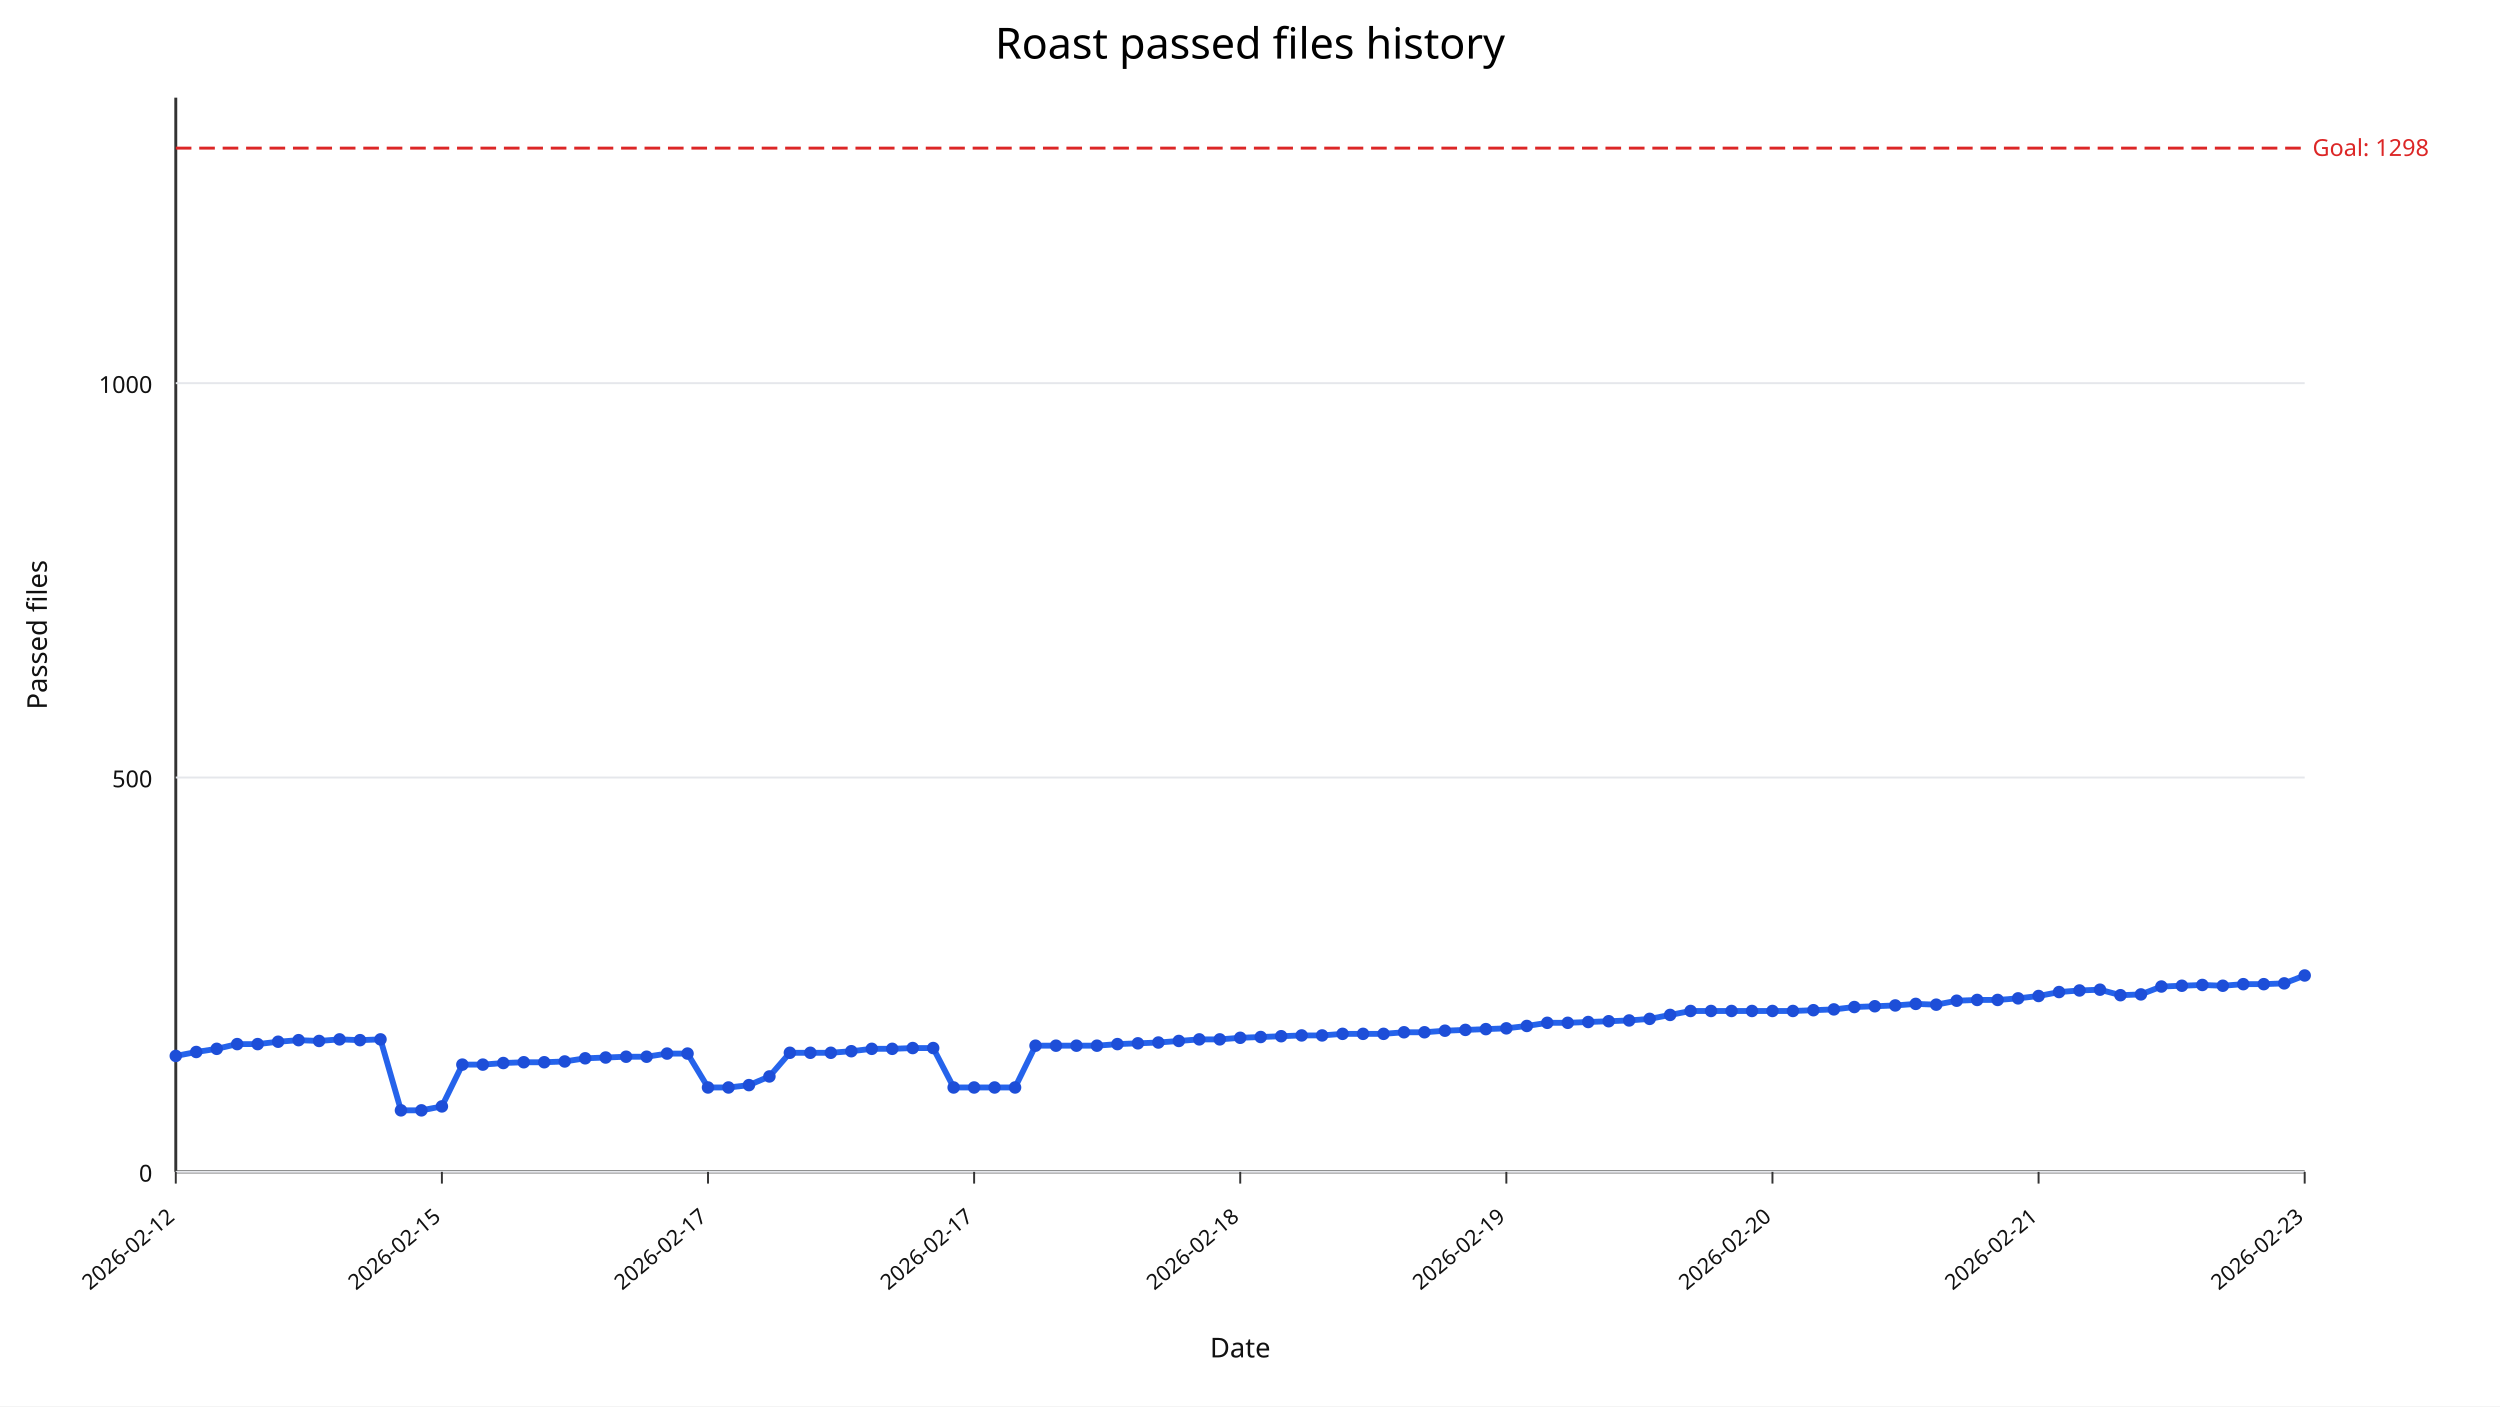
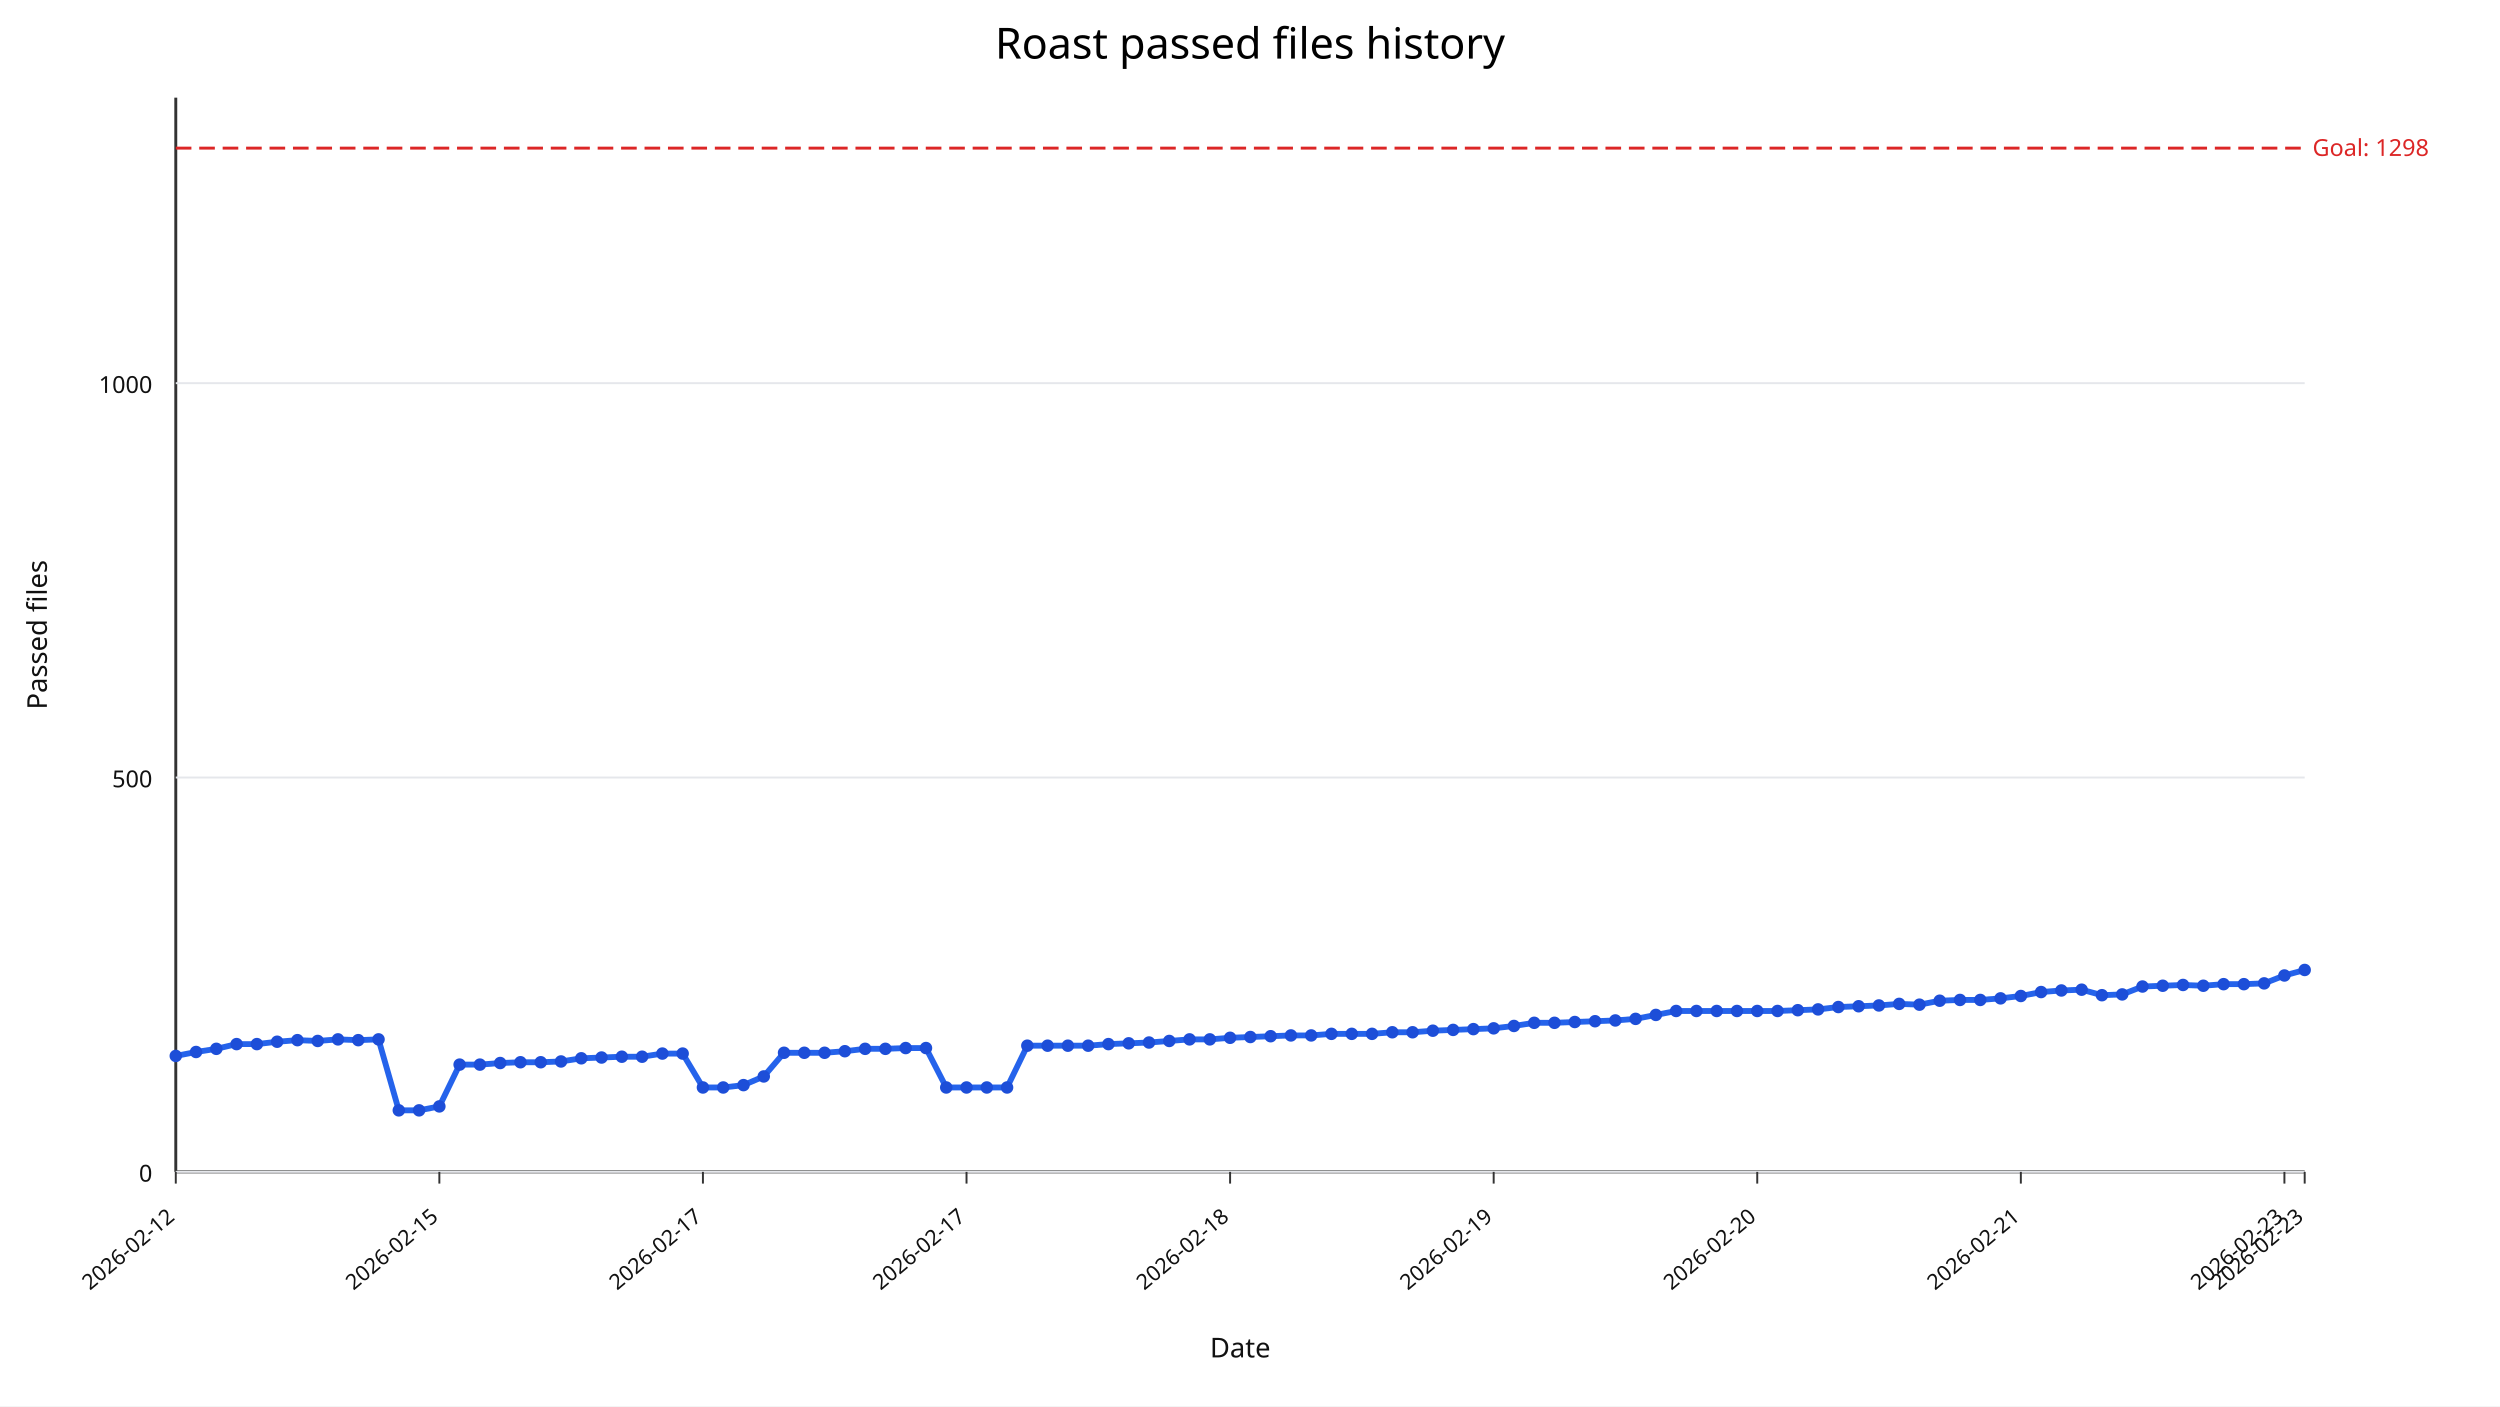
<svg xmlns="http://www.w3.org/2000/svg" width="1280" height="720" viewBox="0 0 1280 720">
  <rect width="100%" height="100%" fill="#ffffff" />
  <text x="640" y="30" text-anchor="middle" font-size="22" font-family="sans-serif">Roast passed files history</text>
  <line x1="90" y1="600" x2="1180" y2="600" stroke="#333" stroke-width="1.5" />
  <line x1="90" y1="50" x2="90" y2="600" stroke="#333" stroke-width="1.5" />
  <line x1="90" y1="600.00" x2="1180" y2="600.00" stroke="#e5e7eb" stroke-width="1" />
  <text x="78" y="605.00" text-anchor="end" font-size="12" fill="#111" font-family="sans-serif">0</text>
  <line x1="90" y1="398.09" x2="1180" y2="398.09" stroke="#e5e7eb" stroke-width="1" />
  <text x="78" y="403.09" text-anchor="end" font-size="12" fill="#111" font-family="sans-serif">500</text>
  <line x1="90" y1="196.18" x2="1180" y2="196.18" stroke="#e5e7eb" stroke-width="1" />
  <text x="78" y="201.18" text-anchor="end" font-size="12" fill="#111" font-family="sans-serif">1000</text>
  <line x1="90.00" y1="600" x2="90.00" y2="606" stroke="#333" stroke-width="1" />
  <text x="90.00" y="624" text-anchor="end" font-size="11" fill="#111" transform="rotate(-40 90.00,624)" font-family="sans-serif">2026-02-12</text>
-   <line x1="226.25" y1="600" x2="226.25" y2="606" stroke="#333" stroke-width="1" />
-   <text x="226.25" y="624" text-anchor="end" font-size="11" fill="#111" transform="rotate(-40 226.25,624)" font-family="sans-serif">2026-02-15</text>
-   <line x1="362.50" y1="600" x2="362.50" y2="606" stroke="#333" stroke-width="1" />
-   <text x="362.50" y="624" text-anchor="end" font-size="11" fill="#111" transform="rotate(-40 362.50,624)" font-family="sans-serif">2026-02-17</text>
-   <line x1="498.75" y1="600" x2="498.75" y2="606" stroke="#333" stroke-width="1" />
-   <text x="498.75" y="624" text-anchor="end" font-size="11" fill="#111" transform="rotate(-40 498.75,624)" font-family="sans-serif">2026-02-17</text>
-   <line x1="635.00" y1="600" x2="635.00" y2="606" stroke="#333" stroke-width="1" />
-   <text x="635.00" y="624" text-anchor="end" font-size="11" fill="#111" transform="rotate(-40 635.00,624)" font-family="sans-serif">2026-02-18</text>
-   <line x1="771.25" y1="600" x2="771.25" y2="606" stroke="#333" stroke-width="1" />
-   <text x="771.25" y="624" text-anchor="end" font-size="11" fill="#111" transform="rotate(-40 771.25,624)" font-family="sans-serif">2026-02-19</text>
-   <line x1="907.50" y1="600" x2="907.50" y2="606" stroke="#333" stroke-width="1" />
-   <text x="907.50" y="624" text-anchor="end" font-size="11" fill="#111" transform="rotate(-40 907.50,624)" font-family="sans-serif">2026-02-20</text>
-   <line x1="1043.75" y1="600" x2="1043.75" y2="606" stroke="#333" stroke-width="1" />
-   <text x="1043.75" y="624" text-anchor="end" font-size="11" fill="#111" transform="rotate(-40 1043.75,624)" font-family="sans-serif">2026-02-21</text>
+   <line x1="224.95" y1="600" x2="224.95" y2="606" stroke="#333" stroke-width="1" />
+   <text x="224.95" y="624" text-anchor="end" font-size="11" fill="#111" transform="rotate(-40 224.95,624)" font-family="sans-serif">2026-02-15</text>
+   <line x1="359.90" y1="600" x2="359.90" y2="606" stroke="#333" stroke-width="1" />
+   <text x="359.90" y="624" text-anchor="end" font-size="11" fill="#111" transform="rotate(-40 359.90,624)" font-family="sans-serif">2026-02-17</text>
+   <line x1="494.86" y1="600" x2="494.86" y2="606" stroke="#333" stroke-width="1" />
+   <text x="494.86" y="624" text-anchor="end" font-size="11" fill="#111" transform="rotate(-40 494.86,624)" font-family="sans-serif">2026-02-17</text>
+   <line x1="629.81" y1="600" x2="629.81" y2="606" stroke="#333" stroke-width="1" />
+   <text x="629.81" y="624" text-anchor="end" font-size="11" fill="#111" transform="rotate(-40 629.81,624)" font-family="sans-serif">2026-02-18</text>
+   <line x1="764.76" y1="600" x2="764.76" y2="606" stroke="#333" stroke-width="1" />
+   <text x="764.76" y="624" text-anchor="end" font-size="11" fill="#111" transform="rotate(-40 764.76,624)" font-family="sans-serif">2026-02-19</text>
+   <line x1="899.71" y1="600" x2="899.71" y2="606" stroke="#333" stroke-width="1" />
+   <text x="899.71" y="624" text-anchor="end" font-size="11" fill="#111" transform="rotate(-40 899.71,624)" font-family="sans-serif">2026-02-20</text>
+   <line x1="1034.67" y1="600" x2="1034.67" y2="606" stroke="#333" stroke-width="1" />
+   <text x="1034.67" y="624" text-anchor="end" font-size="11" fill="#111" transform="rotate(-40 1034.67,624)" font-family="sans-serif">2026-02-21</text>
+   <line x1="1169.62" y1="600" x2="1169.62" y2="606" stroke="#333" stroke-width="1" />
+   <text x="1169.62" y="624" text-anchor="end" font-size="11" fill="#111" transform="rotate(-40 1169.62,624)" font-family="sans-serif">2026-02-23</text>
  <line x1="1180.00" y1="600" x2="1180.00" y2="606" stroke="#333" stroke-width="1" />
  <text x="1180.00" y="624" text-anchor="end" font-size="11" fill="#111" transform="rotate(-40 1180.00,624)" font-family="sans-serif">2026-02-23</text>
  <line x1="90" y1="75.84" x2="1180" y2="75.84" stroke="#dc2626" stroke-width="1.5" stroke-dasharray="8,4" />
  <text x="1184" y="79.84" font-size="12" fill="#dc2626" font-family="sans-serif">Goal: 1298</text>
-   <polyline fill="none" stroke="#2563eb" stroke-width="3" points="90.00,540.64 100.48,538.62 110.96,537.00 121.44,534.58 131.92,534.58 142.40,533.37 152.88,532.56 163.37,532.97 173.85,532.16 184.33,532.56 194.81,532.16 205.29,568.50 215.77,568.50 226.25,566.48 236.73,545.08 247.21,545.08 257.69,544.27 268.17,543.87 278.65,543.87 289.13,543.47 299.62,541.85 310.10,541.45 320.58,541.04 331.06,541.04 341.54,539.43 352.02,539.43 362.50,556.79 372.98,556.79 383.46,555.58 393.94,551.14 404.42,539.02 414.90,539.02 425.38,539.02 435.87,538.22 446.35,537.00 456.83,537.00 467.31,536.60 477.79,536.60 488.27,556.79 498.75,556.79 509.23,556.79 519.71,556.79 530.19,535.39 540.67,535.39 551.15,535.39 561.63,535.39 572.12,534.58 582.60,534.18 593.08,533.77 603.56,532.97 614.04,532.16 624.52,532.16 635.00,531.35 645.48,530.95 655.96,530.54 666.44,530.14 676.92,530.14 687.40,529.33 697.88,529.33 708.37,529.33 718.85,528.52 729.33,528.52 739.81,527.72 750.29,527.31 760.77,526.91 771.25,526.51 781.73,525.29 792.21,523.68 802.69,523.68 813.17,523.27 823.65,522.87 834.13,522.47 844.62,521.66 855.10,519.64 865.58,517.62 876.06,517.62 886.54,517.62 897.02,517.62 907.50,517.62 917.98,517.62 928.46,517.22 938.94,516.81 949.42,515.60 959.90,515.20 970.38,514.79 980.87,513.99 991.35,514.39 1001.83,512.37 1012.31,511.97 1022.79,511.97 1033.27,511.16 1043.75,509.95 1054.23,507.93 1064.71,507.12 1075.19,506.72 1085.67,509.54 1096.15,509.14 1106.63,505.10 1117.12,504.70 1127.60,504.30 1138.08,504.70 1148.56,503.89 1159.04,503.89 1169.52,503.49 1180.00,499.45" />
+   <polyline fill="none" stroke="#2563eb" stroke-width="3" points="90.00,540.64 100.38,538.62 110.76,537.00 121.14,534.58 131.52,534.58 141.90,533.37 152.29,532.56 162.67,532.97 173.05,532.16 183.43,532.56 193.81,532.16 204.19,568.50 214.57,568.50 224.95,566.48 235.33,545.08 245.71,545.08 256.10,544.27 266.48,543.87 276.86,543.87 287.24,543.47 297.62,541.85 308.00,541.45 318.38,541.04 328.76,541.04 339.14,539.43 349.52,539.43 359.90,556.79 370.29,556.79 380.67,555.58 391.05,551.14 401.43,539.02 411.81,539.02 422.19,539.02 432.57,538.22 442.95,537.00 453.33,537.00 463.71,536.60 474.10,536.60 484.48,556.79 494.86,556.79 505.24,556.79 515.62,556.79 526.00,535.39 536.38,535.39 546.76,535.39 557.14,535.39 567.52,534.58 577.90,534.18 588.29,533.77 598.67,532.97 609.05,532.16 619.43,532.16 629.81,531.35 640.19,530.95 650.57,530.54 660.95,530.14 671.33,530.14 681.71,529.33 692.10,529.33 702.48,529.33 712.86,528.52 723.24,528.52 733.62,527.72 744.00,527.31 754.38,526.91 764.76,526.51 775.14,525.29 785.52,523.68 795.90,523.68 806.29,523.27 816.67,522.87 827.05,522.47 837.43,521.66 847.81,519.64 858.19,517.62 868.57,517.62 878.95,517.62 889.33,517.62 899.71,517.62 910.10,517.62 920.48,517.22 930.86,516.81 941.24,515.60 951.62,515.20 962.00,514.79 972.38,513.99 982.76,514.39 993.14,512.37 1003.52,511.97 1013.90,511.97 1024.29,511.16 1034.67,509.95 1045.05,507.93 1055.43,507.12 1065.81,506.72 1076.19,509.54 1086.57,509.14 1096.95,505.10 1107.33,504.70 1117.71,504.30 1128.10,504.70 1138.48,503.89 1148.86,503.89 1159.24,503.49 1169.62,499.45 1180.00,496.62" />
  <circle cx="90.00" cy="540.64" r="3.2" fill="#1d4ed8" />
-   <circle cx="100.48" cy="538.62" r="3.2" fill="#1d4ed8" />
-   <circle cx="110.96" cy="537.00" r="3.2" fill="#1d4ed8" />
-   <circle cx="121.44" cy="534.58" r="3.2" fill="#1d4ed8" />
-   <circle cx="131.92" cy="534.58" r="3.2" fill="#1d4ed8" />
-   <circle cx="142.40" cy="533.37" r="3.2" fill="#1d4ed8" />
-   <circle cx="152.88" cy="532.56" r="3.2" fill="#1d4ed8" />
-   <circle cx="163.37" cy="532.97" r="3.2" fill="#1d4ed8" />
-   <circle cx="173.85" cy="532.16" r="3.2" fill="#1d4ed8" />
-   <circle cx="184.33" cy="532.56" r="3.2" fill="#1d4ed8" />
-   <circle cx="194.81" cy="532.16" r="3.2" fill="#1d4ed8" />
-   <circle cx="205.29" cy="568.50" r="3.2" fill="#1d4ed8" />
-   <circle cx="215.77" cy="568.50" r="3.2" fill="#1d4ed8" />
-   <circle cx="226.25" cy="566.48" r="3.2" fill="#1d4ed8" />
-   <circle cx="236.73" cy="545.08" r="3.2" fill="#1d4ed8" />
-   <circle cx="247.21" cy="545.08" r="3.2" fill="#1d4ed8" />
-   <circle cx="257.69" cy="544.27" r="3.2" fill="#1d4ed8" />
-   <circle cx="268.17" cy="543.87" r="3.2" fill="#1d4ed8" />
-   <circle cx="278.65" cy="543.87" r="3.2" fill="#1d4ed8" />
-   <circle cx="289.13" cy="543.47" r="3.2" fill="#1d4ed8" />
-   <circle cx="299.62" cy="541.85" r="3.2" fill="#1d4ed8" />
-   <circle cx="310.10" cy="541.45" r="3.2" fill="#1d4ed8" />
-   <circle cx="320.58" cy="541.04" r="3.2" fill="#1d4ed8" />
-   <circle cx="331.06" cy="541.04" r="3.2" fill="#1d4ed8" />
-   <circle cx="341.54" cy="539.43" r="3.2" fill="#1d4ed8" />
-   <circle cx="352.02" cy="539.43" r="3.2" fill="#1d4ed8" />
-   <circle cx="362.50" cy="556.79" r="3.2" fill="#1d4ed8" />
-   <circle cx="372.98" cy="556.79" r="3.2" fill="#1d4ed8" />
-   <circle cx="383.46" cy="555.58" r="3.2" fill="#1d4ed8" />
-   <circle cx="393.94" cy="551.14" r="3.2" fill="#1d4ed8" />
-   <circle cx="404.42" cy="539.02" r="3.2" fill="#1d4ed8" />
-   <circle cx="414.90" cy="539.02" r="3.2" fill="#1d4ed8" />
-   <circle cx="425.38" cy="539.02" r="3.2" fill="#1d4ed8" />
-   <circle cx="435.87" cy="538.22" r="3.2" fill="#1d4ed8" />
-   <circle cx="446.35" cy="537.00" r="3.2" fill="#1d4ed8" />
-   <circle cx="456.83" cy="537.00" r="3.2" fill="#1d4ed8" />
-   <circle cx="467.31" cy="536.60" r="3.2" fill="#1d4ed8" />
-   <circle cx="477.79" cy="536.60" r="3.2" fill="#1d4ed8" />
-   <circle cx="488.27" cy="556.79" r="3.2" fill="#1d4ed8" />
-   <circle cx="498.75" cy="556.79" r="3.2" fill="#1d4ed8" />
-   <circle cx="509.23" cy="556.79" r="3.2" fill="#1d4ed8" />
-   <circle cx="519.71" cy="556.79" r="3.2" fill="#1d4ed8" />
-   <circle cx="530.19" cy="535.39" r="3.2" fill="#1d4ed8" />
-   <circle cx="540.67" cy="535.39" r="3.2" fill="#1d4ed8" />
-   <circle cx="551.15" cy="535.39" r="3.2" fill="#1d4ed8" />
-   <circle cx="561.63" cy="535.39" r="3.2" fill="#1d4ed8" />
-   <circle cx="572.12" cy="534.58" r="3.2" fill="#1d4ed8" />
-   <circle cx="582.60" cy="534.18" r="3.2" fill="#1d4ed8" />
-   <circle cx="593.08" cy="533.77" r="3.2" fill="#1d4ed8" />
-   <circle cx="603.56" cy="532.97" r="3.2" fill="#1d4ed8" />
-   <circle cx="614.04" cy="532.16" r="3.2" fill="#1d4ed8" />
-   <circle cx="624.52" cy="532.16" r="3.2" fill="#1d4ed8" />
-   <circle cx="635.00" cy="531.35" r="3.2" fill="#1d4ed8" />
-   <circle cx="645.48" cy="530.95" r="3.2" fill="#1d4ed8" />
-   <circle cx="655.96" cy="530.54" r="3.2" fill="#1d4ed8" />
-   <circle cx="666.44" cy="530.14" r="3.2" fill="#1d4ed8" />
-   <circle cx="676.92" cy="530.14" r="3.2" fill="#1d4ed8" />
-   <circle cx="687.40" cy="529.33" r="3.2" fill="#1d4ed8" />
-   <circle cx="697.88" cy="529.33" r="3.2" fill="#1d4ed8" />
-   <circle cx="708.37" cy="529.33" r="3.2" fill="#1d4ed8" />
-   <circle cx="718.85" cy="528.52" r="3.2" fill="#1d4ed8" />
-   <circle cx="729.33" cy="528.52" r="3.2" fill="#1d4ed8" />
-   <circle cx="739.81" cy="527.72" r="3.2" fill="#1d4ed8" />
-   <circle cx="750.29" cy="527.31" r="3.2" fill="#1d4ed8" />
-   <circle cx="760.77" cy="526.91" r="3.2" fill="#1d4ed8" />
-   <circle cx="771.25" cy="526.51" r="3.2" fill="#1d4ed8" />
-   <circle cx="781.73" cy="525.29" r="3.2" fill="#1d4ed8" />
-   <circle cx="792.21" cy="523.68" r="3.2" fill="#1d4ed8" />
-   <circle cx="802.69" cy="523.68" r="3.2" fill="#1d4ed8" />
-   <circle cx="813.17" cy="523.27" r="3.2" fill="#1d4ed8" />
-   <circle cx="823.65" cy="522.87" r="3.2" fill="#1d4ed8" />
-   <circle cx="834.13" cy="522.47" r="3.2" fill="#1d4ed8" />
-   <circle cx="844.62" cy="521.66" r="3.2" fill="#1d4ed8" />
-   <circle cx="855.10" cy="519.64" r="3.2" fill="#1d4ed8" />
-   <circle cx="865.58" cy="517.62" r="3.2" fill="#1d4ed8" />
-   <circle cx="876.06" cy="517.62" r="3.2" fill="#1d4ed8" />
-   <circle cx="886.54" cy="517.62" r="3.2" fill="#1d4ed8" />
-   <circle cx="897.02" cy="517.62" r="3.2" fill="#1d4ed8" />
-   <circle cx="907.50" cy="517.62" r="3.2" fill="#1d4ed8" />
-   <circle cx="917.98" cy="517.62" r="3.2" fill="#1d4ed8" />
-   <circle cx="928.46" cy="517.22" r="3.2" fill="#1d4ed8" />
-   <circle cx="938.94" cy="516.81" r="3.2" fill="#1d4ed8" />
-   <circle cx="949.42" cy="515.60" r="3.2" fill="#1d4ed8" />
-   <circle cx="959.90" cy="515.20" r="3.2" fill="#1d4ed8" />
-   <circle cx="970.38" cy="514.79" r="3.2" fill="#1d4ed8" />
-   <circle cx="980.87" cy="513.99" r="3.2" fill="#1d4ed8" />
-   <circle cx="991.35" cy="514.39" r="3.2" fill="#1d4ed8" />
-   <circle cx="1001.83" cy="512.37" r="3.2" fill="#1d4ed8" />
-   <circle cx="1012.31" cy="511.97" r="3.2" fill="#1d4ed8" />
-   <circle cx="1022.79" cy="511.97" r="3.2" fill="#1d4ed8" />
-   <circle cx="1033.27" cy="511.16" r="3.2" fill="#1d4ed8" />
-   <circle cx="1043.75" cy="509.95" r="3.2" fill="#1d4ed8" />
-   <circle cx="1054.23" cy="507.93" r="3.2" fill="#1d4ed8" />
-   <circle cx="1064.71" cy="507.12" r="3.2" fill="#1d4ed8" />
-   <circle cx="1075.19" cy="506.72" r="3.2" fill="#1d4ed8" />
-   <circle cx="1085.67" cy="509.54" r="3.2" fill="#1d4ed8" />
-   <circle cx="1096.15" cy="509.14" r="3.2" fill="#1d4ed8" />
-   <circle cx="1106.63" cy="505.10" r="3.2" fill="#1d4ed8" />
-   <circle cx="1117.12" cy="504.70" r="3.2" fill="#1d4ed8" />
-   <circle cx="1127.60" cy="504.30" r="3.2" fill="#1d4ed8" />
-   <circle cx="1138.08" cy="504.70" r="3.2" fill="#1d4ed8" />
-   <circle cx="1148.56" cy="503.89" r="3.2" fill="#1d4ed8" />
-   <circle cx="1159.04" cy="503.89" r="3.2" fill="#1d4ed8" />
-   <circle cx="1169.52" cy="503.49" r="3.2" fill="#1d4ed8" />
-   <circle cx="1180.00" cy="499.45" r="3.2" fill="#1d4ed8" />
+   <circle cx="100.38" cy="538.62" r="3.2" fill="#1d4ed8" />
+   <circle cx="110.76" cy="537.00" r="3.2" fill="#1d4ed8" />
+   <circle cx="121.14" cy="534.58" r="3.2" fill="#1d4ed8" />
+   <circle cx="131.52" cy="534.58" r="3.2" fill="#1d4ed8" />
+   <circle cx="141.90" cy="533.37" r="3.2" fill="#1d4ed8" />
+   <circle cx="152.29" cy="532.56" r="3.2" fill="#1d4ed8" />
+   <circle cx="162.67" cy="532.97" r="3.2" fill="#1d4ed8" />
+   <circle cx="173.05" cy="532.16" r="3.2" fill="#1d4ed8" />
+   <circle cx="183.43" cy="532.56" r="3.2" fill="#1d4ed8" />
+   <circle cx="193.81" cy="532.16" r="3.2" fill="#1d4ed8" />
+   <circle cx="204.19" cy="568.50" r="3.2" fill="#1d4ed8" />
+   <circle cx="214.57" cy="568.50" r="3.2" fill="#1d4ed8" />
+   <circle cx="224.95" cy="566.48" r="3.2" fill="#1d4ed8" />
+   <circle cx="235.33" cy="545.08" r="3.2" fill="#1d4ed8" />
+   <circle cx="245.71" cy="545.08" r="3.2" fill="#1d4ed8" />
+   <circle cx="256.10" cy="544.27" r="3.2" fill="#1d4ed8" />
+   <circle cx="266.48" cy="543.87" r="3.2" fill="#1d4ed8" />
+   <circle cx="276.86" cy="543.87" r="3.2" fill="#1d4ed8" />
+   <circle cx="287.24" cy="543.47" r="3.2" fill="#1d4ed8" />
+   <circle cx="297.62" cy="541.85" r="3.2" fill="#1d4ed8" />
+   <circle cx="308.00" cy="541.45" r="3.2" fill="#1d4ed8" />
+   <circle cx="318.38" cy="541.04" r="3.2" fill="#1d4ed8" />
+   <circle cx="328.76" cy="541.04" r="3.2" fill="#1d4ed8" />
+   <circle cx="339.14" cy="539.43" r="3.2" fill="#1d4ed8" />
+   <circle cx="349.52" cy="539.43" r="3.2" fill="#1d4ed8" />
+   <circle cx="359.90" cy="556.79" r="3.2" fill="#1d4ed8" />
+   <circle cx="370.29" cy="556.79" r="3.2" fill="#1d4ed8" />
+   <circle cx="380.67" cy="555.58" r="3.2" fill="#1d4ed8" />
+   <circle cx="391.05" cy="551.14" r="3.2" fill="#1d4ed8" />
+   <circle cx="401.43" cy="539.02" r="3.2" fill="#1d4ed8" />
+   <circle cx="411.81" cy="539.02" r="3.2" fill="#1d4ed8" />
+   <circle cx="422.19" cy="539.02" r="3.2" fill="#1d4ed8" />
+   <circle cx="432.57" cy="538.22" r="3.2" fill="#1d4ed8" />
+   <circle cx="442.95" cy="537.00" r="3.2" fill="#1d4ed8" />
+   <circle cx="453.33" cy="537.00" r="3.2" fill="#1d4ed8" />
+   <circle cx="463.71" cy="536.60" r="3.2" fill="#1d4ed8" />
+   <circle cx="474.10" cy="536.60" r="3.2" fill="#1d4ed8" />
+   <circle cx="484.48" cy="556.79" r="3.2" fill="#1d4ed8" />
+   <circle cx="494.86" cy="556.79" r="3.2" fill="#1d4ed8" />
+   <circle cx="505.24" cy="556.79" r="3.2" fill="#1d4ed8" />
+   <circle cx="515.62" cy="556.79" r="3.2" fill="#1d4ed8" />
+   <circle cx="526.00" cy="535.39" r="3.2" fill="#1d4ed8" />
+   <circle cx="536.38" cy="535.39" r="3.2" fill="#1d4ed8" />
+   <circle cx="546.76" cy="535.39" r="3.2" fill="#1d4ed8" />
+   <circle cx="557.14" cy="535.39" r="3.2" fill="#1d4ed8" />
+   <circle cx="567.52" cy="534.58" r="3.2" fill="#1d4ed8" />
+   <circle cx="577.90" cy="534.18" r="3.2" fill="#1d4ed8" />
+   <circle cx="588.29" cy="533.77" r="3.2" fill="#1d4ed8" />
+   <circle cx="598.67" cy="532.97" r="3.2" fill="#1d4ed8" />
+   <circle cx="609.05" cy="532.16" r="3.2" fill="#1d4ed8" />
+   <circle cx="619.43" cy="532.16" r="3.2" fill="#1d4ed8" />
+   <circle cx="629.81" cy="531.35" r="3.2" fill="#1d4ed8" />
+   <circle cx="640.19" cy="530.95" r="3.2" fill="#1d4ed8" />
+   <circle cx="650.57" cy="530.54" r="3.2" fill="#1d4ed8" />
+   <circle cx="660.95" cy="530.14" r="3.2" fill="#1d4ed8" />
+   <circle cx="671.33" cy="530.14" r="3.2" fill="#1d4ed8" />
+   <circle cx="681.71" cy="529.33" r="3.2" fill="#1d4ed8" />
+   <circle cx="692.10" cy="529.33" r="3.2" fill="#1d4ed8" />
+   <circle cx="702.48" cy="529.33" r="3.2" fill="#1d4ed8" />
+   <circle cx="712.86" cy="528.52" r="3.2" fill="#1d4ed8" />
+   <circle cx="723.24" cy="528.52" r="3.2" fill="#1d4ed8" />
+   <circle cx="733.62" cy="527.72" r="3.2" fill="#1d4ed8" />
+   <circle cx="744.00" cy="527.31" r="3.2" fill="#1d4ed8" />
+   <circle cx="754.38" cy="526.91" r="3.2" fill="#1d4ed8" />
+   <circle cx="764.76" cy="526.51" r="3.2" fill="#1d4ed8" />
+   <circle cx="775.14" cy="525.29" r="3.2" fill="#1d4ed8" />
+   <circle cx="785.52" cy="523.68" r="3.2" fill="#1d4ed8" />
+   <circle cx="795.90" cy="523.68" r="3.2" fill="#1d4ed8" />
+   <circle cx="806.29" cy="523.27" r="3.2" fill="#1d4ed8" />
+   <circle cx="816.67" cy="522.87" r="3.2" fill="#1d4ed8" />
+   <circle cx="827.05" cy="522.47" r="3.2" fill="#1d4ed8" />
+   <circle cx="837.43" cy="521.66" r="3.2" fill="#1d4ed8" />
+   <circle cx="847.81" cy="519.64" r="3.2" fill="#1d4ed8" />
+   <circle cx="858.19" cy="517.62" r="3.2" fill="#1d4ed8" />
+   <circle cx="868.57" cy="517.62" r="3.2" fill="#1d4ed8" />
+   <circle cx="878.95" cy="517.62" r="3.2" fill="#1d4ed8" />
+   <circle cx="889.33" cy="517.62" r="3.2" fill="#1d4ed8" />
+   <circle cx="899.71" cy="517.62" r="3.2" fill="#1d4ed8" />
+   <circle cx="910.10" cy="517.62" r="3.2" fill="#1d4ed8" />
+   <circle cx="920.48" cy="517.22" r="3.2" fill="#1d4ed8" />
+   <circle cx="930.86" cy="516.81" r="3.2" fill="#1d4ed8" />
+   <circle cx="941.24" cy="515.60" r="3.2" fill="#1d4ed8" />
+   <circle cx="951.62" cy="515.20" r="3.2" fill="#1d4ed8" />
+   <circle cx="962.00" cy="514.79" r="3.2" fill="#1d4ed8" />
+   <circle cx="972.38" cy="513.99" r="3.2" fill="#1d4ed8" />
+   <circle cx="982.76" cy="514.39" r="3.2" fill="#1d4ed8" />
+   <circle cx="993.14" cy="512.37" r="3.2" fill="#1d4ed8" />
+   <circle cx="1003.52" cy="511.97" r="3.2" fill="#1d4ed8" />
+   <circle cx="1013.90" cy="511.97" r="3.2" fill="#1d4ed8" />
+   <circle cx="1024.29" cy="511.16" r="3.2" fill="#1d4ed8" />
+   <circle cx="1034.67" cy="509.95" r="3.2" fill="#1d4ed8" />
+   <circle cx="1045.05" cy="507.93" r="3.2" fill="#1d4ed8" />
+   <circle cx="1055.43" cy="507.12" r="3.2" fill="#1d4ed8" />
+   <circle cx="1065.81" cy="506.72" r="3.2" fill="#1d4ed8" />
+   <circle cx="1076.19" cy="509.54" r="3.2" fill="#1d4ed8" />
+   <circle cx="1086.57" cy="509.14" r="3.2" fill="#1d4ed8" />
+   <circle cx="1096.95" cy="505.10" r="3.2" fill="#1d4ed8" />
+   <circle cx="1107.33" cy="504.70" r="3.2" fill="#1d4ed8" />
+   <circle cx="1117.71" cy="504.30" r="3.2" fill="#1d4ed8" />
+   <circle cx="1128.10" cy="504.70" r="3.2" fill="#1d4ed8" />
+   <circle cx="1138.48" cy="503.89" r="3.2" fill="#1d4ed8" />
+   <circle cx="1148.86" cy="503.89" r="3.2" fill="#1d4ed8" />
+   <circle cx="1159.24" cy="503.49" r="3.2" fill="#1d4ed8" />
+   <circle cx="1169.62" cy="499.45" r="3.2" fill="#1d4ed8" />
+   <circle cx="1180.00" cy="496.62" r="3.2" fill="#1d4ed8" />
  <text x="635" y="695" text-anchor="middle" font-size="14" fill="#111" font-family="sans-serif">Date</text>
  <text x="24" y="325" text-anchor="middle" font-size="14" fill="#111" transform="rotate(-90 24,325)" font-family="sans-serif">Passed files</text>
</svg>
